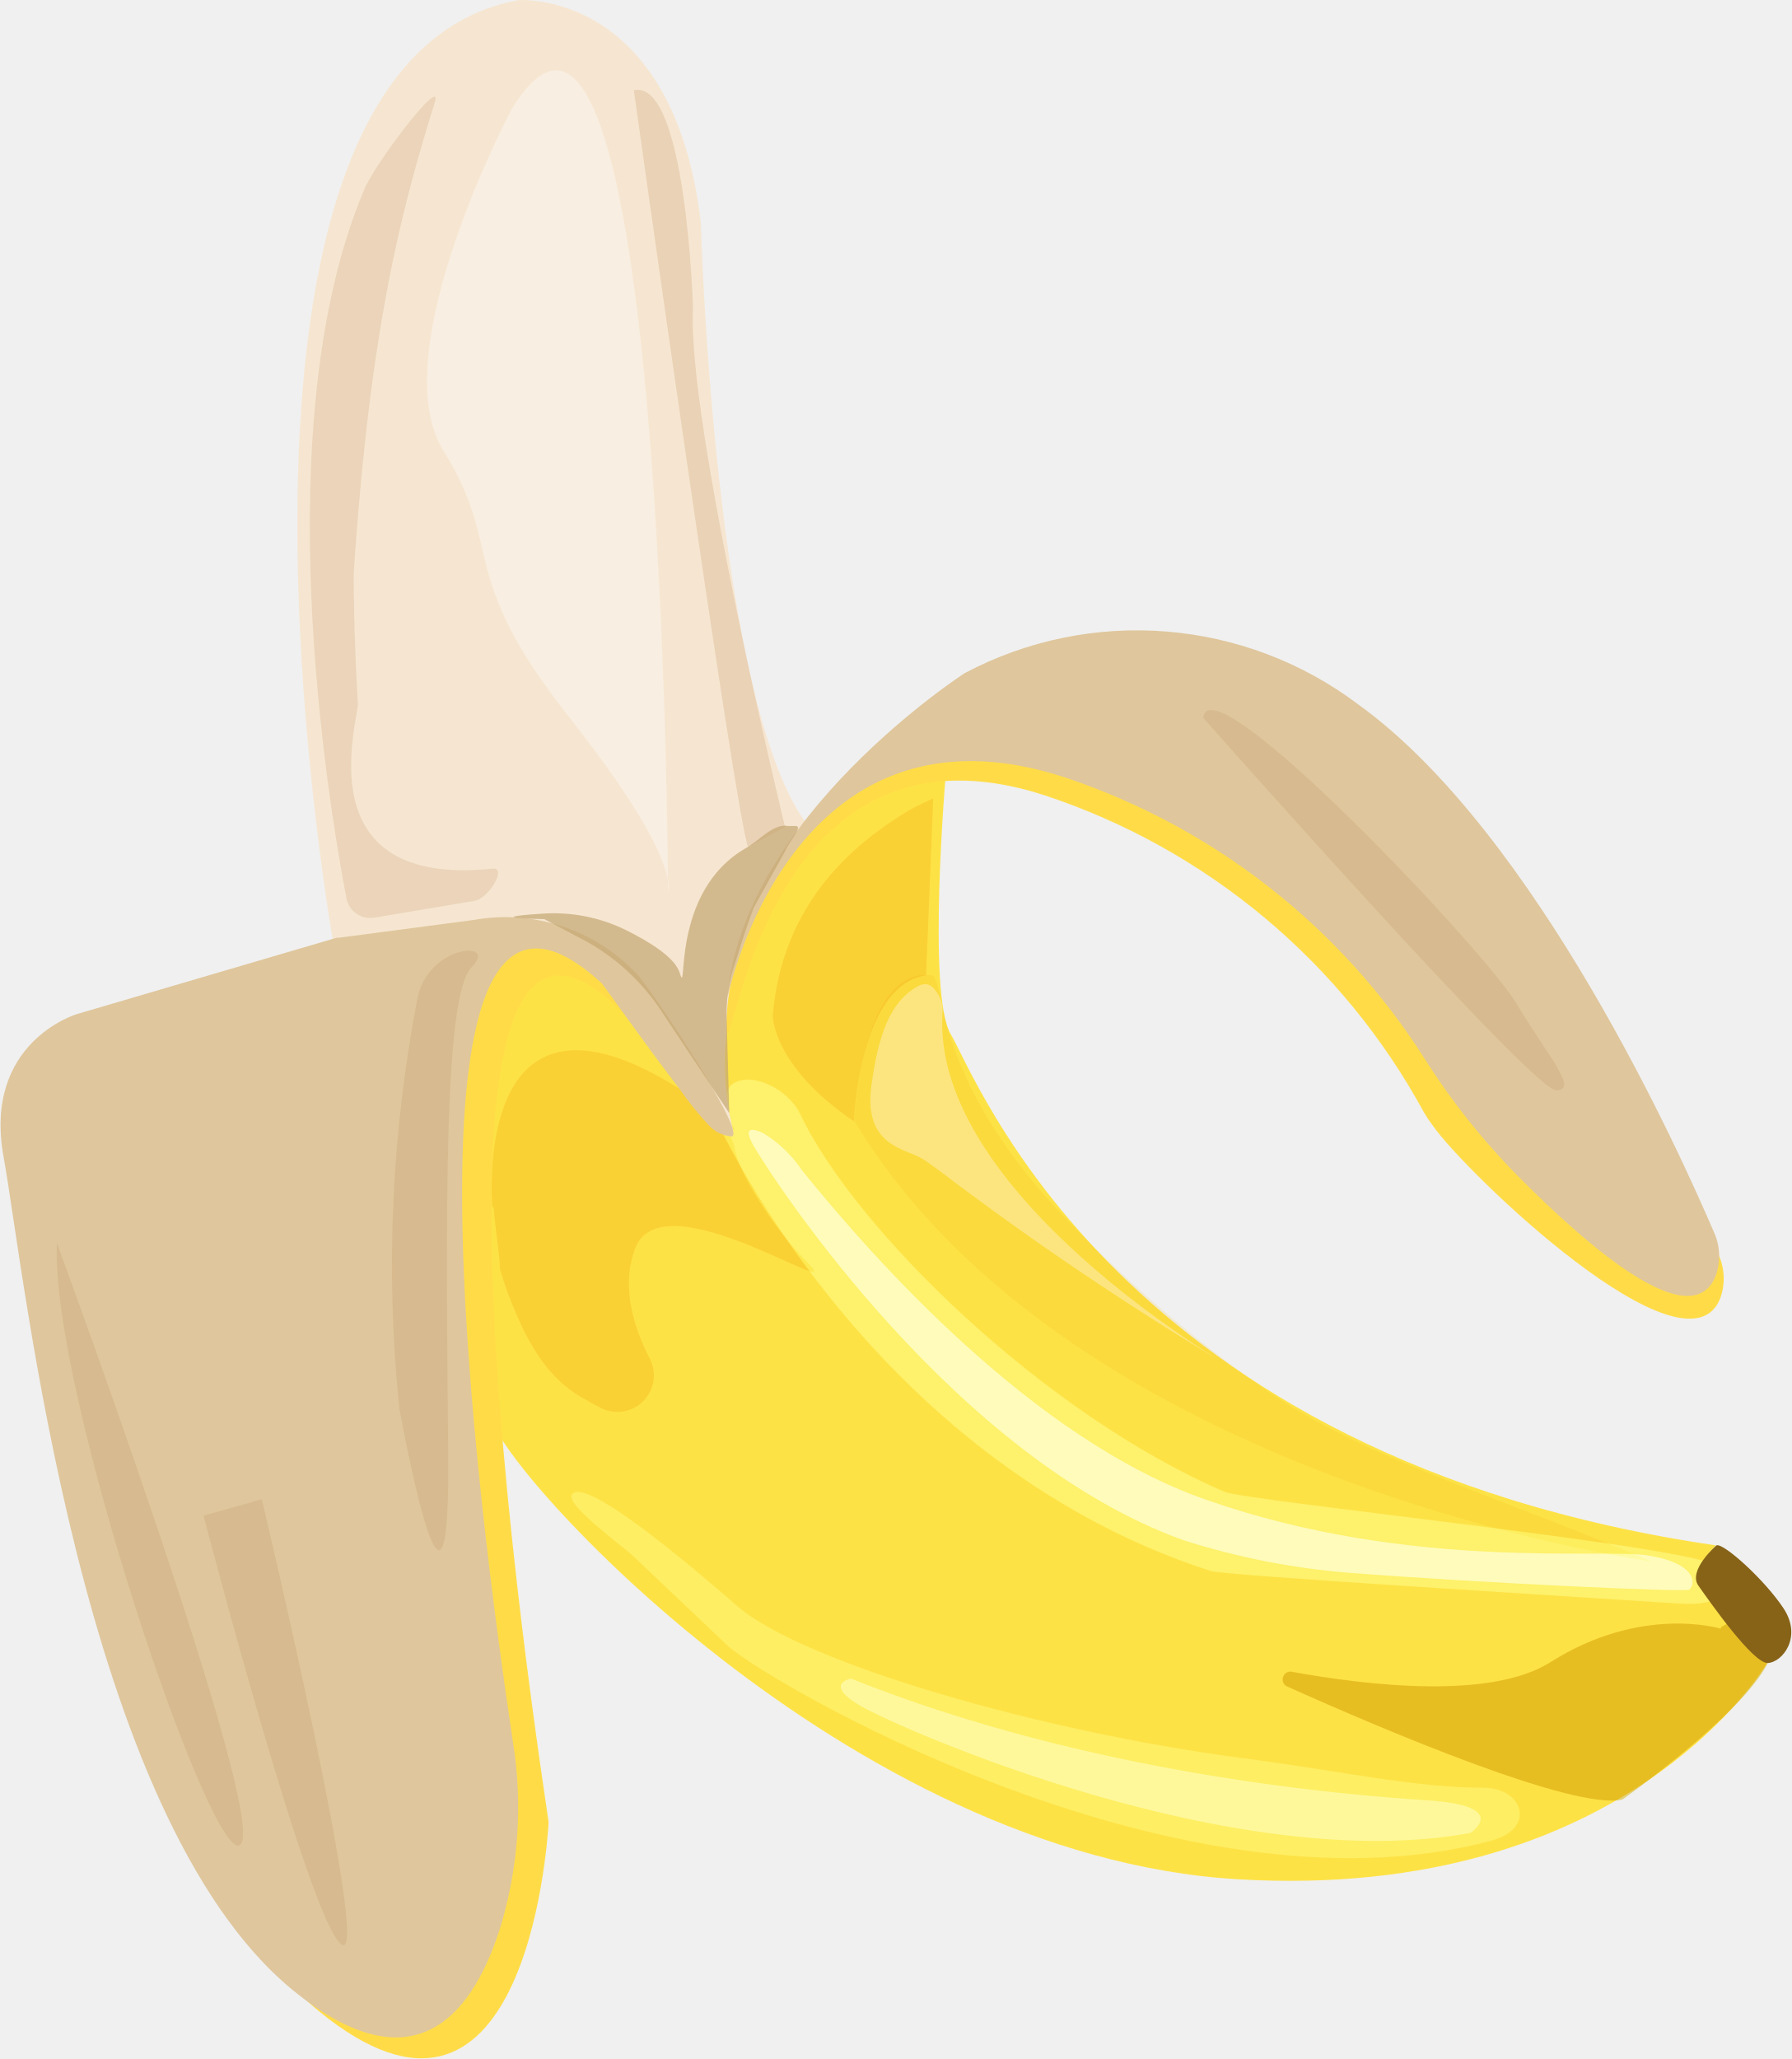
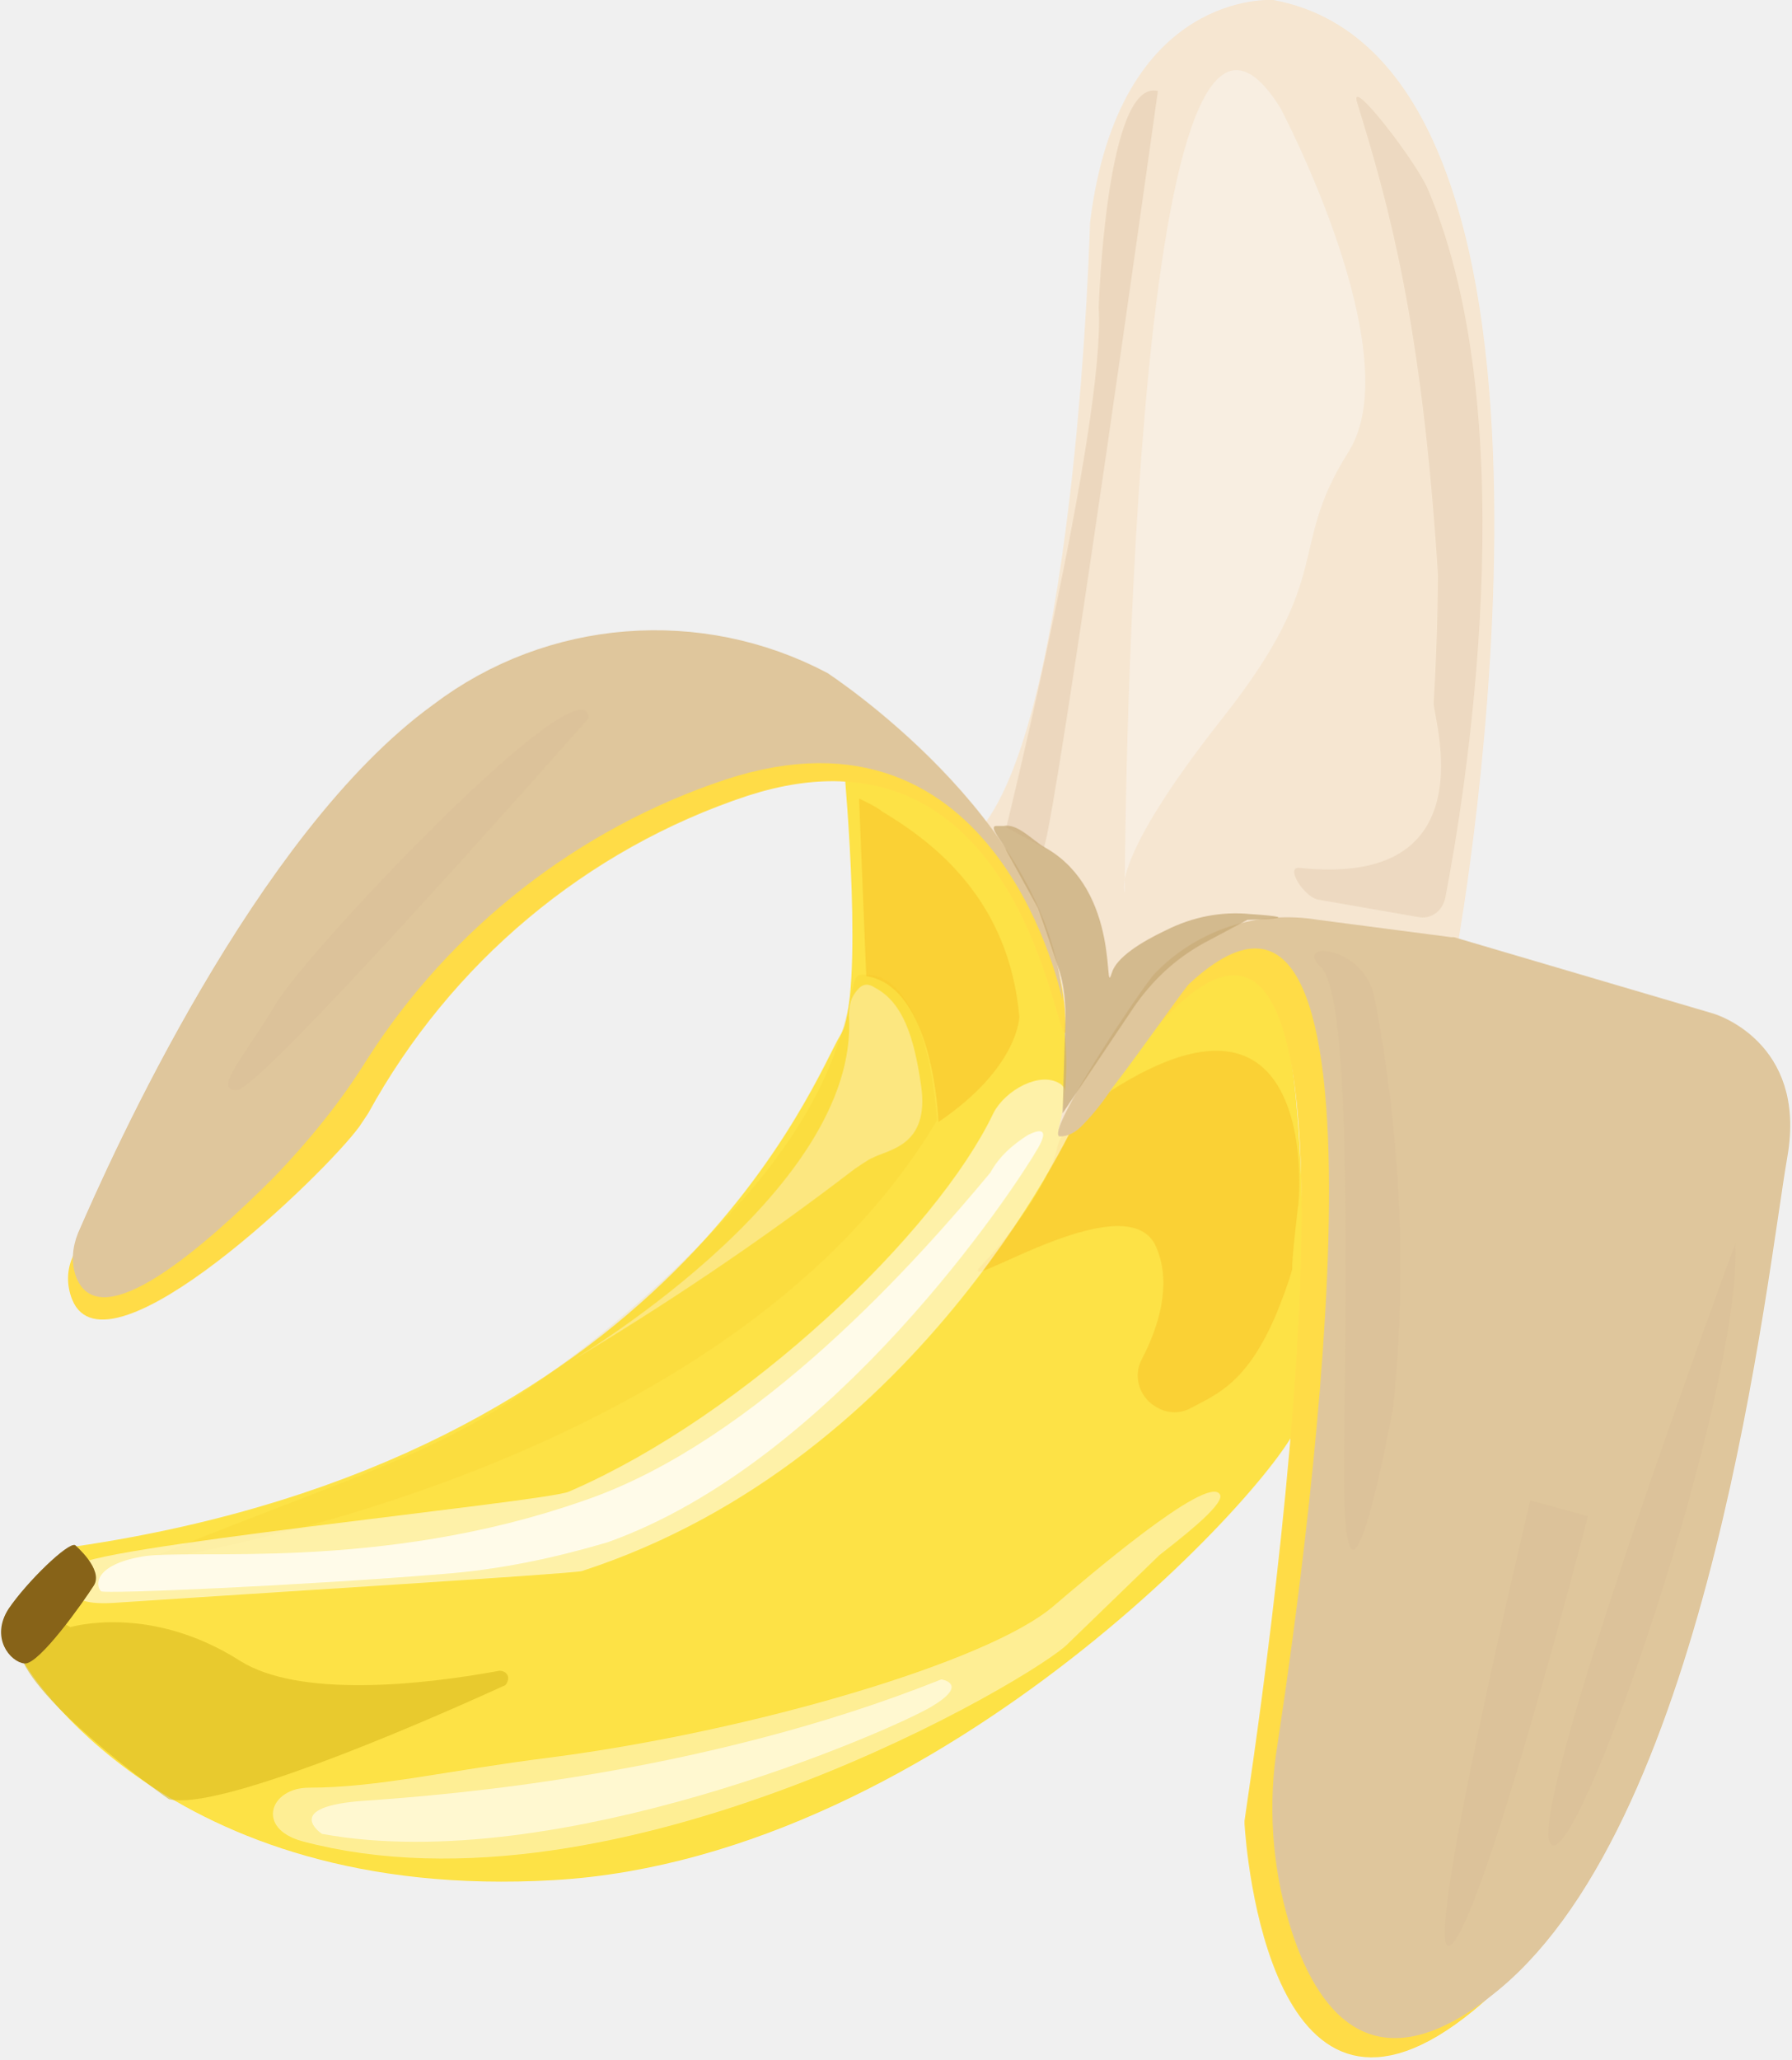
- <svg xmlns="http://www.w3.org/2000/svg" viewBox="0 0 124.09 142.63">
-   <defs>
-     <style>.cls-1{isolation:isolate;}.cls-16,.cls-17,.cls-18,.cls-2{fill:#d4b591;}.cls-3{fill:#fde246;}.cls-10,.cls-11,.cls-4,.cls-8,.cls-9{fill:#fff;}.cls-4{opacity:0.41;}.cls-5{fill:#f2b114;opacity:0.34;}.cls-6{fill:#f1c119;opacity:0.14;}.cls-16,.cls-17,.cls-18,.cls-6,.cls-7{mix-blend-mode:multiply;}.cls-7{fill:#d9b91c;}.cls-19,.cls-7{opacity:0.57;}.cls-8{opacity:0.53;}.cls-10,.cls-11,.cls-8,.cls-9{mix-blend-mode:overlay;}.cls-9{opacity:0.75;}.cls-10{opacity:0.42;}.cls-11{opacity:0.56;}.cls-12{fill:#f6e6d1;}.cls-13{fill:#ffdc47;}.cls-14{fill:#dfc69c;}.cls-15{fill:#876318;}.cls-16{opacity:0.26;}.cls-17{opacity:0.3;}.cls-18{opacity:0.2;}.cls-19{fill:#f9f4ed;mix-blend-mode:lighten;}.cls-20{fill:#c4a672;opacity:0.7;}</style>
-   </defs>
-   <g class="cls-1">
-     <g id="Layer_3" data-name="Layer 3">
-       <path class="cls-2" d="M175.42,84.26s-4.8-1.14-2.74,1.83S179.76,89.29,175.42,84.26Z" transform="translate(-62.53 -4.48)" />
-       <path class="cls-3" d="M96.59,102.73s-2-36.14,5.24-31.74c0,0,6.2,5.9,9.58,7.11,0,0,1.1,2.75,1.4-4.38s9.6-15.31,11.57-15.31a16.93,16.93,0,0,0,3.68-.43s-1.33,15.42.34,18.15,11.51,29.34,53,35.4c0,0-2,2-.67,3,0,0,3.24,4.91,4.24,5.13,0,0-9.61,16.6-36.69,15S97.13,106.13,96.59,102.73Z" transform="translate(-62.53 -4.48)" />
+ <svg xmlns="http://www.w3.org/2000/svg" version="1.1" id="Layer_1" x="0px" y="0px" viewBox="0 0 124.1 142.6" style="enable-background:new 0 0 124.1 142.6;" xml:space="preserve">
+   <style type="text/css">
+ 	.st0{fill:#D4B591;}
+ 	.st1{fill:#FDE246;}
+ 	.st2{opacity:0.41;fill:#FFFFFF;enable-background:new    ;}
+ 	.st3{opacity:0.34;fill:#F2B114;enable-background:new    ;}
+ 	.st4{opacity:0.14;fill:#F1C119;enable-background:new    ;}
+ 	.st5{opacity:0.57;fill:#D9B91C;enable-background:new    ;}
+ 	.st6{opacity:0.53;fill:#FFFFFF;enable-background:new    ;}
+ 	.st7{opacity:0.75;fill:#FFFFFF;enable-background:new    ;}
+ 	.st8{opacity:0.42;fill:#FFFFFF;enable-background:new    ;}
+ 	.st9{opacity:0.56;fill:#FFFFFF;enable-background:new    ;}
+ 	.st10{fill:#F6E6D1;}
+ 	.st11{fill:#FFDC47;}
+ 	.st12{fill:#DFC69C;}
+ 	.st13{fill:#876318;}
+ 	.st14{opacity:0.26;fill:#D4B591;enable-background:new    ;}
+ 	.st15{opacity:0.3;fill:#D4B591;enable-background:new    ;}
+ 	.st16{opacity:0.2;fill:#D4B591;enable-background:new    ;}
+ 	.st17{opacity:0.57;fill:#F9F4ED;enable-background:new    ;}
+ 	.st18{opacity:0.7;fill:#C4A672;enable-background:new    ;}
+ </style>
+   <g>
+     <g id="Layer_3">
+       <path class="st0" d="M14,81.6c2.1-3-2.7-1.8-2.7-1.8C6.9,84.8,11.9,84.6,14,81.6z" />
+       <path class="st1" d="M38.4,130.2c-27.1,1.6-36.7-15-36.7-15c1-0.2,4.2-5.1,4.2-5.1c1.3-1-0.7-3-0.7-3c41.5-6.1,51.3-32.7,53-35.4    s0.3-18.1,0.3-18.1c1.2,0.3,2.4,0.4,3.7,0.4c2,0,11.3,8.2,11.6,15.3s1.4,4.4,1.4,4.4c3.4-1.2,9.6-7.1,9.6-7.1    c7.2-4.4,5.2,31.7,5.2,31.7C89.5,101.6,65.5,128.6,38.4,130.2z" />
    </g>
-     <g id="Layer_5" data-name="Layer 5">
-       <path class="cls-4" d="M127.42,73.21c-.35-.53-.74-.74-1.37-.37-1.87,1.06-2.69,3.39-3.15,6.85-.57,4.15,2.34,4.36,3.42,5,.09,0,1.28.88,1.36.94a215.88,215.88,0,0,0,20,13.49s-20.59-11.91-19.86-24.41a2.37,2.37,0,0,0-.37-1.47Z" transform="translate(-62.53 -4.48)" />
-       <path class="cls-5" d="M96.64,88.1s-1.58-17.39,13-8.18h0l3,2.7a2.54,2.54,0,0,1,.79,1.45c.28,1.66,2.65,5.44,5,7.83,3.13,3.13-9.91-5.9-11.87-1-1.06,2.65-.11,5.59,1,7.72a2.53,2.53,0,0,1-3.39,3.4c-1.84-1-3.83-1.79-5.87-6.5a27.8,27.8,0,0,1-1.14-3.12c0-.94-.29-2.54-.44-4.3" transform="translate(-62.53 -4.48)" />
-       <path class="cls-5" d="M125.51,60.61c-3.67,2.2-8.79,6.29-9.45,14.25,0,0,0,3.48,5.63,7.3,0,0,.33-9.45,5-10.12l.49-12.26S125.9,60.37,125.51,60.61Z" transform="translate(-62.53 -4.48)" />
-       <path class="cls-6" d="M177,112.66s-40.2-5.5-55.29-30.53c0,0,.47-10.59,5.29-10.1,1.17,0-.35,6.44,9,16.48a93.14,93.14,0,0,0,14.25,12.27c6.68,4.63,14.59,6.79,26.74,11.88" transform="translate(-62.53 -4.48)" />
-       <path class="cls-7" d="M181.74,117.3s-5.48-1.69-11.8,2.32c-4.11,2.6-12.58,1.64-18,.65a.55.55,0,0,0-.32,1c7,3.15,20,8.63,23.3,7.87,0,0,8.32-5.86,10.1-9.51h0l-1.58-3.43-1.69,1" transform="translate(-62.53 -4.48)" />
+     <g id="Layer_5">
+       <path class="st2" d="M59.2,68.8c-0.3,0.4-0.4,1-0.4,1.5C59.6,82.7,39,94.6,39,94.6c6.9-4.1,13.6-8.6,20-13.5    c0.1-0.1,1.3-0.9,1.4-0.9c1.1-0.6,4-0.8,3.4-5c-0.5-3.5-1.3-5.8-3.2-6.8C60,68,59.6,68.2,59.2,68.8L59.2,68.8z" />
+       <path class="st3" d="M89.9,83.6c-0.2,1.8-0.4,3.4-0.4,4.3C89.2,89,88.8,90,88.4,91c-2,4.7-4,5.5-5.9,6.5c-0.7,0.4-1.6,0.4-2.3,0    c-1.2-0.6-1.8-2.1-1.1-3.4c1.1-2.1,2.1-5.1,1-7.7c-2-4.9-15,4.1-11.9,1c2.3-2.4,4.7-6.2,5-7.8c0.1-0.6,0.4-1.1,0.8-1.4l3-2.7l0,0    C91.6,66.2,90,83.6,89.9,83.6" />
+       <path class="st3" d="M59.5,55.3L60,67.6c4.7,0.7,5,10.1,5,10.1c5.6-3.8,5.6-7.3,5.6-7.3c-0.7-8-5.8-12-9.5-14.2    C60.8,55.9,59.5,55.3,59.5,55.3z" />
+       <path class="st4" d="M9.7,108.2c12.2-5.1,20.1-7.2,26.7-11.9c5.2-3.6,9.9-7.7,14.2-12.3c9.3-10,7.8-16.5,9-16.5    c4.8-0.5,5.3,10.1,5.3,10.1C49.9,102.7,9.7,108.2,9.7,108.2" />
+       <path class="st5" d="M4.9,112.7l-1.7-1l-1.6,3.4l0,0c1.8,3.7,10.1,9.5,10.1,9.5c3.3,0.8,16.3-4.7,23.3-7.9    c0.1-0.1,0.2-0.3,0.2-0.5c0-0.3-0.3-0.5-0.6-0.5c-5.4,1-13.9,1.9-18-0.7c-6.3-4-11.8-2.3-11.8-2.3" />
    </g>
-     <g id="Layer_4" data-name="Layer 4">
-       <path class="cls-8" d="M111.9,81.54s10.48,24,34.51,31.77c.89.29,23.53,1.67,32.45,2.25,4.58.3,2.29-2.2,2.51-2.5.88-1.21-32.48-4.58-34-5.24C135,102.51,121.81,89.76,117.94,81.6c-.76-1.59-3.32-3-4.71-2-.62.48-.38,2,.18,3.16Z" transform="translate(-62.53 -4.48)" />
-       <path class="cls-9" d="M118.09,85.55A8.64,8.64,0,0,0,115.45,83c-.84-.41-1.48-.47-.69.89,1.59,2.73,14.06,21.64,29.75,27.28a51.19,51.19,0,0,0,11.36,2.25c9.7.75,23.49,1.36,23.69,1.18.46-.39.51-1.81-2.78-2.36s-16.49,1.1-30.66-3.86C134.15,104.24,123,91.63,118.09,85.55Z" transform="translate(-62.53 -4.48)" />
-       <path class="cls-10" d="M112.75,118.3c1.84,2.06,31.11,19.59,53.08,13.69,3.19-.85,2.19-3.67-.51-3.67-4.81,0-9.68-1.13-16.83-2.07-13.89-1.82-30.31-6.59-34.84-10.48-2-1.73-10.66-9.28-11.51-7.74-.38.69,3.2,3.32,4.18,4.17Z" transform="translate(-62.53 -4.48)" />
-       <path class="cls-11" d="M121.49,120.76s-2,.36.71,1.92,25.8,11.79,42.2,8.77c0,0,2.88-1.88-3-2.26S138,127.37,121.49,120.76Z" transform="translate(-62.53 -4.48)" />
+     <g id="Layer_4">
+       <path class="st6" d="M73.3,78.3c0.6-1.2,0.8-2.7,0.2-3.2c-1.4-1-3.9,0.4-4.7,2c-3.9,8.2-17.1,20.9-29.4,26.2    c-1.5,0.7-34.9,4-34,5.2c0.2,0.3-2.1,2.8,2.5,2.5c8.9-0.6,31.6-2,32.4-2.2c24-7.8,34.5-31.8,34.5-31.8L73.3,78.3z" />
+       <path class="st7" d="M40.5,103.9c-14.2,5-27.4,3.3-30.7,3.9s-3.2,2-2.8,2.4c0.2,0.2,14-0.4,23.7-1.2c3.9-0.3,7.7-1.1,11.4-2.2    c15.7-5.6,28.2-24.5,29.8-27.3c0.8-1.4,0.1-1.3-0.7-0.9c-1.1,0.7-2,1.5-2.6,2.6C63.7,87.1,52.5,99.8,40.5,103.9z" />
+       <path class="st8" d="M80.3,107.7c1-0.8,4.6-3.5,4.2-4.2c-0.8-1.5-9.5,6-11.5,7.7c-4.5,3.9-21,8.7-34.8,10.5    c-7.2,0.9-12,2.1-16.8,2.1c-2.7,0-3.7,2.8-0.5,3.7c22,5.9,51.2-11.6,53.1-13.7L80.3,107.7z" />
+       <path class="st9" d="M25.3,124.7c-5.9,0.4-3,2.3-3,2.3c16.4,3,39.5-7.2,42.2-8.8c2.7-1.6,0.7-1.9,0.7-1.9    C48.7,122.9,31.1,124.3,25.3,124.7z" />
    </g>
-     <g id="Layer_2" data-name="Layer 2">
-       <path class="cls-12" d="M85.6,69.69S74.78,8.89,98.43,4.49c0,0,10.73-.83,12.65,15.4,0,0,.91,33.64,7.51,41.89,0,0-8,10.22-5.27,21,0,0-9.9-15.34-13.47-14C99.85,68.76,88.78,69.71,85.6,69.69Z" transform="translate(-62.53 -4.48)" />
-       <path class="cls-13" d="M87.85,70.92l-.18,0-18,5.28s-6.52,1.93-5.07,9.9,5.31,45.62,20,57.68c14.18,11.62,15.82-11.21,15.93-12.93a1.21,1.21,0,0,0,0-.19c-.42-3.14-13-82.73,9-51.25,0,0-.49-5.23-4-8.12-1.83-1.48-3.74-2.26-8.33-1.6Z" transform="translate(-62.53 -4.48)" />
-       <path class="cls-14" d="M86,69.44l-.15,0-18,5.29s-6.52,1.93-5.07,9.9,5.31,45.61,20,57.68c8.71,7.14,12.7,1.36,14.5-4.61a28.63,28.63,0,0,0,.79-12.52c-2.28-15.19-9.16-66.65,6.14-52.59.13.12,3.1,4.35,5.38,7.3a22.47,22.47,0,0,0,2.08,2.58,2.38,2.38,0,0,0,1.54.73c1.16-.12-5.74-10.47-6.57-11.26a12.5,12.5,0,0,0-11.31-3.73Z" transform="translate(-62.53 -4.48)" />
-       <path class="cls-13" d="M112.86,76c.59,1.31,3-22.57,22-16.44a46.51,46.51,0,0,1,26.33,22,8.67,8.67,0,0,0,.6.89c2.25,3.25,17.5,17.88,19.9,12a4,4,0,0,0-.11-3.07c-2.25-5.26-14.13-28-26.44-36.91a25.51,25.51,0,0,0-27-2.35,3.7,3.7,0,0,0-.59.38C125.55,54.12,112.55,64.82,112.86,76Z" transform="translate(-62.53 -4.48)" />
-       <path class="cls-14" d="M112.92,73.61s4.37-21.54,23.44-15.26A47.27,47.27,0,0,1,161.2,77.78a48.23,48.23,0,0,0,6.45,8.13c4.89,4.94,12,11.1,13.72,7a4,4,0,0,0-.1-3.07C179,84.55,169,62.19,156.63,53.28a25.48,25.48,0,0,0-27.27-2.17S113.92,61.07,112.92,73.61Z" transform="translate(-62.53 -4.48)" />
-       <path class="cls-15" d="M181.44,111.53s-2,1.73-1.25,2.79,3.8,5.43,4.82,5.36,2.38-1.8,1.09-3.77S181.92,111.33,181.44,111.53Z" transform="translate(-62.53 -4.48)" />
+     <g id="Layer_2_1_">
+       <path class="st10" d="M86.8,64.3c-3.6-1.3-13.5,14-13.5,14c2.7-10.8-5.3-21-5.3-21c6.6-8.2,7.5-41.9,7.5-41.9    C77.5-0.8,88.2,0,88.2,0c23.7,4.4,12.8,65.2,12.8,65.2C97.9,65.2,86.8,64.3,86.8,64.3z" />
+       <path class="st11" d="M89.5,65.2c-4.6-0.7-6.5,0.1-8.3,1.6c-3.5,2.9-4,8.1-4,8.1c22-31.5,9.4,48.1,9,51.2c0,0.1,0,0.1,0,0.2    c0.1,1.7,1.8,24.5,15.9,12.9c14.7-12.1,18.5-49.7,20-57.7c1.4-8-5.1-9.9-5.1-9.9l-18-5.3h-0.2L89.5,65.2z" />
+       <path class="st12" d="M91.3,63.7c-4.2-0.7-8.4,0.7-11.3,3.7c-0.8,0.8-7.7,11.1-6.6,11.3c0.6,0,1.1-0.3,1.5-0.7    c0.8-0.8,1.5-1.7,2.1-2.6c2.3-3,5.2-7.2,5.4-7.3c15.3-14.1,8.4,37.4,6.1,52.6c-0.7,4.2-0.4,8.5,0.8,12.5c1.8,6,5.8,11.8,14.5,4.6    c14.7-12.1,18.6-49.7,20-57.7s-5.1-9.9-5.1-9.9l-18-5.3h-0.2L91.3,63.7z" />
+       <path class="st11" d="M59.1,48c-0.2-0.1-0.4-0.3-0.6-0.4c-8.7-4.5-19.2-3.5-27,2.3C19.2,58.9,7.3,81.6,5.1,86.9    C4.6,87.9,4.6,89,5,90c2.4,5.9,17.6-8.8,19.9-12c0.2-0.3,0.4-0.6,0.6-0.9c5.7-10.4,15.1-18.3,26.3-22c19-6.1,21.4,17.7,22,16.4    C74.1,60.3,61.1,49.6,59.1,48z" />
+       <path class="st12" d="M57.3,46.6C48.6,42,37.9,42.8,30,48.8C17.7,57.7,7.7,80.1,5.4,85.4c-0.4,1-0.5,2.1-0.1,3.1    c1.7,4.1,8.8-2.1,13.7-7c2.4-2.5,4.6-5.2,6.4-8.1c5.8-9.1,14.6-16,24.8-19.4c19.1-6.3,23.4,15.3,23.4,15.3    C72.7,56.6,57.3,46.6,57.3,46.6z" />
+       <path class="st13" d="M0.6,111.4c-1.3,2,0.1,3.7,1.1,3.8s4.1-4.3,4.8-5.4S5.2,107,5.2,107C4.7,106.8,1.9,109.5,0.6,111.4z" />
    </g>
-     <g id="Layer_6" data-name="Layer 6">
-       <path class="cls-16" d="M92.65,11.58c-2.2,7.09-4.47,15.27-5.62,32.7,0,.07,0,4,.29,8.93.07,1.12-3.75,12.81,9.35,11.44,1-.11-.25,2.07-1.29,2.24l-6.93,1.16a1.68,1.68,0,0,1-1.92-1.33C85.25,60,80.9,33.77,87.77,17.59,88.59,15.65,93.28,9.56,92.65,11.58Z" transform="translate(-62.53 -4.48)" />
-       <path class="cls-17" d="M106.44,10.73s7,50.07,7.91,52.41l2.57-1.36s-6.83-28.08-6.38-36C110.54,25.81,110.08,9.92,106.44,10.73Z" transform="translate(-62.53 -4.48)" />
-       <path class="cls-18" d="M76.63,109.47s7.27,27.92,9.53,29.69-5.49-30.82-5.49-30.82Z" transform="translate(-62.53 -4.48)" />
-       <path class="cls-18" d="M66.47,90.58S81,130,79.22,132.22,66,100.91,66.47,90.58Z" transform="translate(-62.53 -4.48)" />
-       <path class="cls-18" d="M91.48,73.48A97.3,97.3,0,0,0,90.19,102s3.55,19.85,3.39,3.23-.32-31.79,1.61-33.73S92.29,69.93,91.48,73.48Z" transform="translate(-62.53 -4.48)" />
-       <path class="cls-18" d="M145.89,54.21S168.69,80,170.32,80s-.54-2.32-2.73-6S146.3,50.11,145.89,54.21Z" transform="translate(-62.53 -4.48)" />
-       <path class="cls-19" d="M98,12s-9,16.87-4.74,23.72.79,8.43,8.7,18.44,6.85,12.12,6.85,12.12S108.58-5.1,98,12Z" transform="translate(-62.53 -4.48)" />
-       <path class="cls-20" d="M100.09,67.77a11.36,11.36,0,0,1,5.79,1.13c1.65.82,3.43,1.91,3.75,3,.58,1.88-.73-5.65,4.59-8.68.88-.5,1.94-1.74,2.92-1.52h.52c.56,0-.58,1.25-.7,1.67l-2.22,4c-.53,1.4-1,2.93-1.48,4.44a10.4,10.4,0,0,0-.39,3.09l.18,6.69-4.89-7.35a15,15,0,0,0-4.92-4.5l-3-1.59S95.57,68.07,100.09,67.77Z" transform="translate(-62.53 -4.48)" />
+     <g id="Layer_6">
+       <path class="st14" d="M98.9,13.1c6.9,16.2,2.5,42.4,1.2,49.1c-0.2,0.9-1,1.5-1.9,1.3l-6.9-1.2c-1-0.2-2.3-2.3-1.3-2.2    c13.1,1.4,9.3-10.3,9.3-11.4c0.3-4.9,0.3-8.9,0.3-8.9C98.5,22.4,96.2,14.2,94,7.1C93.4,5.1,98.1,11.2,98.9,13.1z" />
+       <path class="st15" d="M76.1,21.3c0.5,7.9-6.4,36-6.4,36l2.6,1.4c0.9-2.3,7.9-52.4,7.9-52.4C76.6,5.4,76.1,21.3,76.1,21.3z" />
+       <path class="st16" d="M106,103.9c0,0-7.8,32.6-5.5,30.8S110,105,110,105L106,103.9z" />
+       <path class="st16" d="M107.4,127.7c-1.8-2.2,12.8-41.6,12.8-41.6C120.7,96.4,109.2,130,107.4,127.7z" />
+       <path class="st16" d="M91.5,67c1.9,1.9,1.8,17.1,1.6,33.7s3.4-3.2,3.4-3.2c1-9.5,0.5-19.1-1.3-28.5C94.4,65.4,89.5,65.1,91.5,67z" />
+       <path class="st16" d="M19.1,69.5c-2.2,3.7-4.4,6-2.7,6s24.4-25.8,24.4-25.8C40.4,45.6,21.3,65.8,19.1,69.5z" />
+       <path class="st17" d="M77.9,61.8c0,0-1.1-2.1,6.8-12.1s4.4-11.6,8.7-18.4S88.7,7.5,88.7,7.5C78.1-9.6,77.9,61.8,77.9,61.8z" />
+       <path class="st18" d="M86.4,63.7l-3,1.6c-2,1.1-3.6,2.6-4.9,4.5l-4.9,7.3l0.2-6.7c0-1-0.1-2.1-0.4-3.1c-0.5-1.5-1-3-1.5-4.4    l-2.2-4c-0.1-0.4-1.3-1.7-0.7-1.7h0.5c1-0.2,2,1,2.9,1.5c5.3,3,4,10.6,4.6,8.7c0.3-1.1,2.1-2.2,3.8-3c1.8-0.9,3.8-1.3,5.8-1.1    C91.1,63.6,86.4,63.7,86.4,63.7z" />
    </g>
  </g>
</svg>
